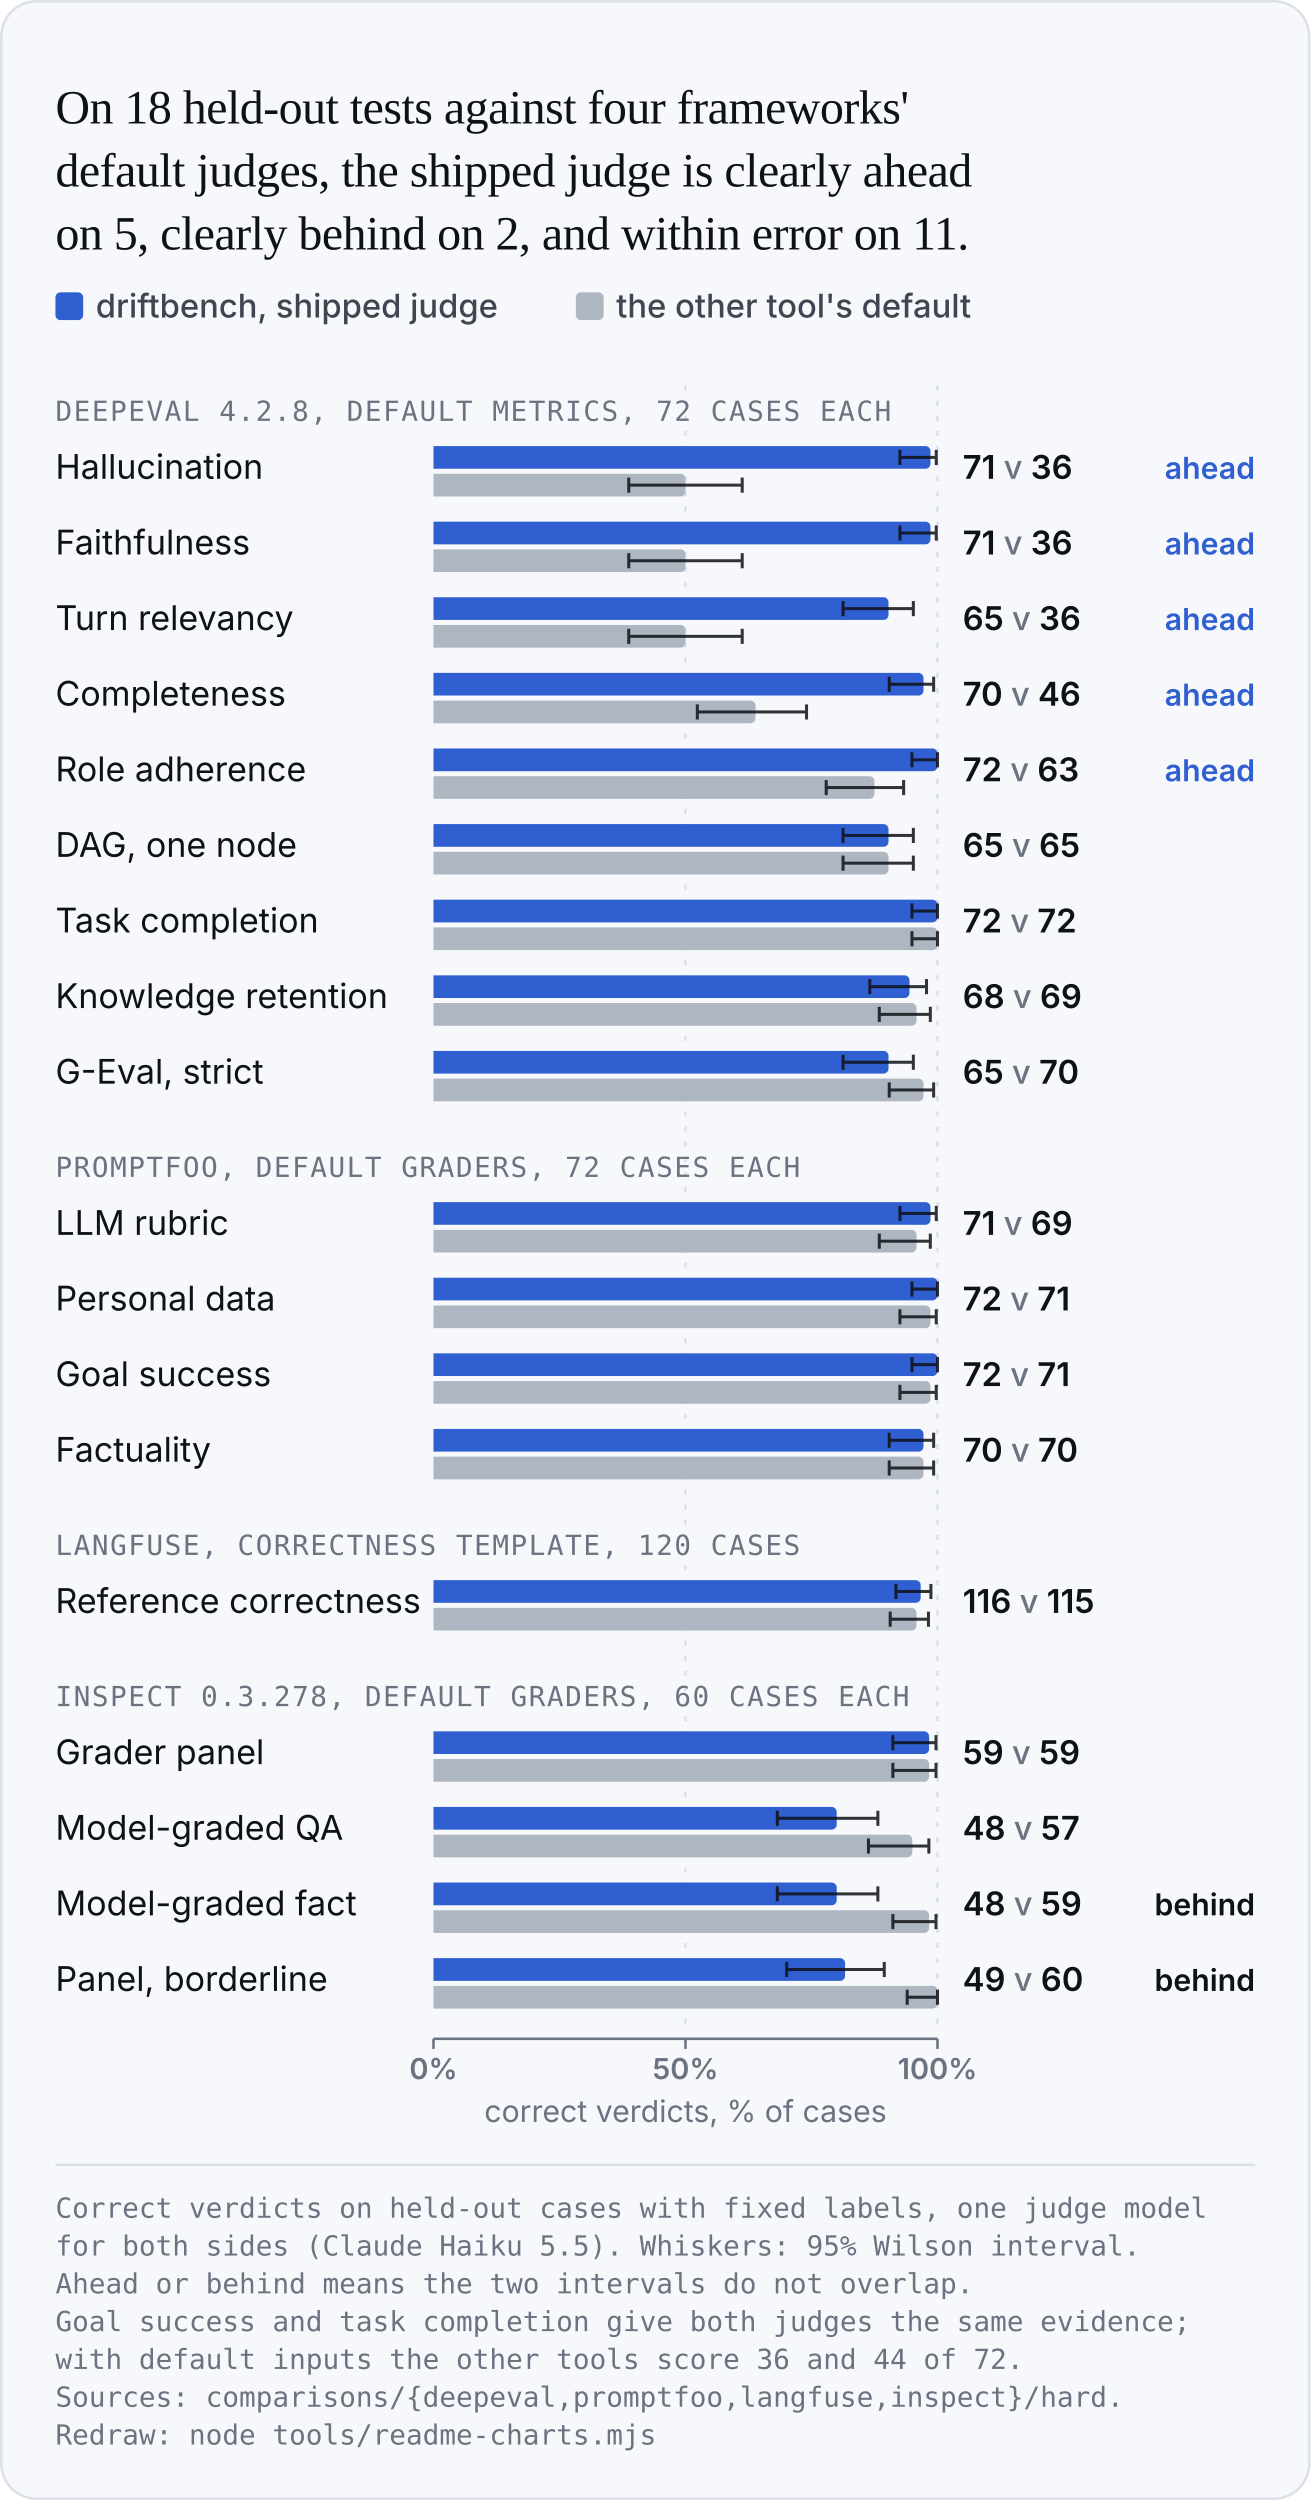
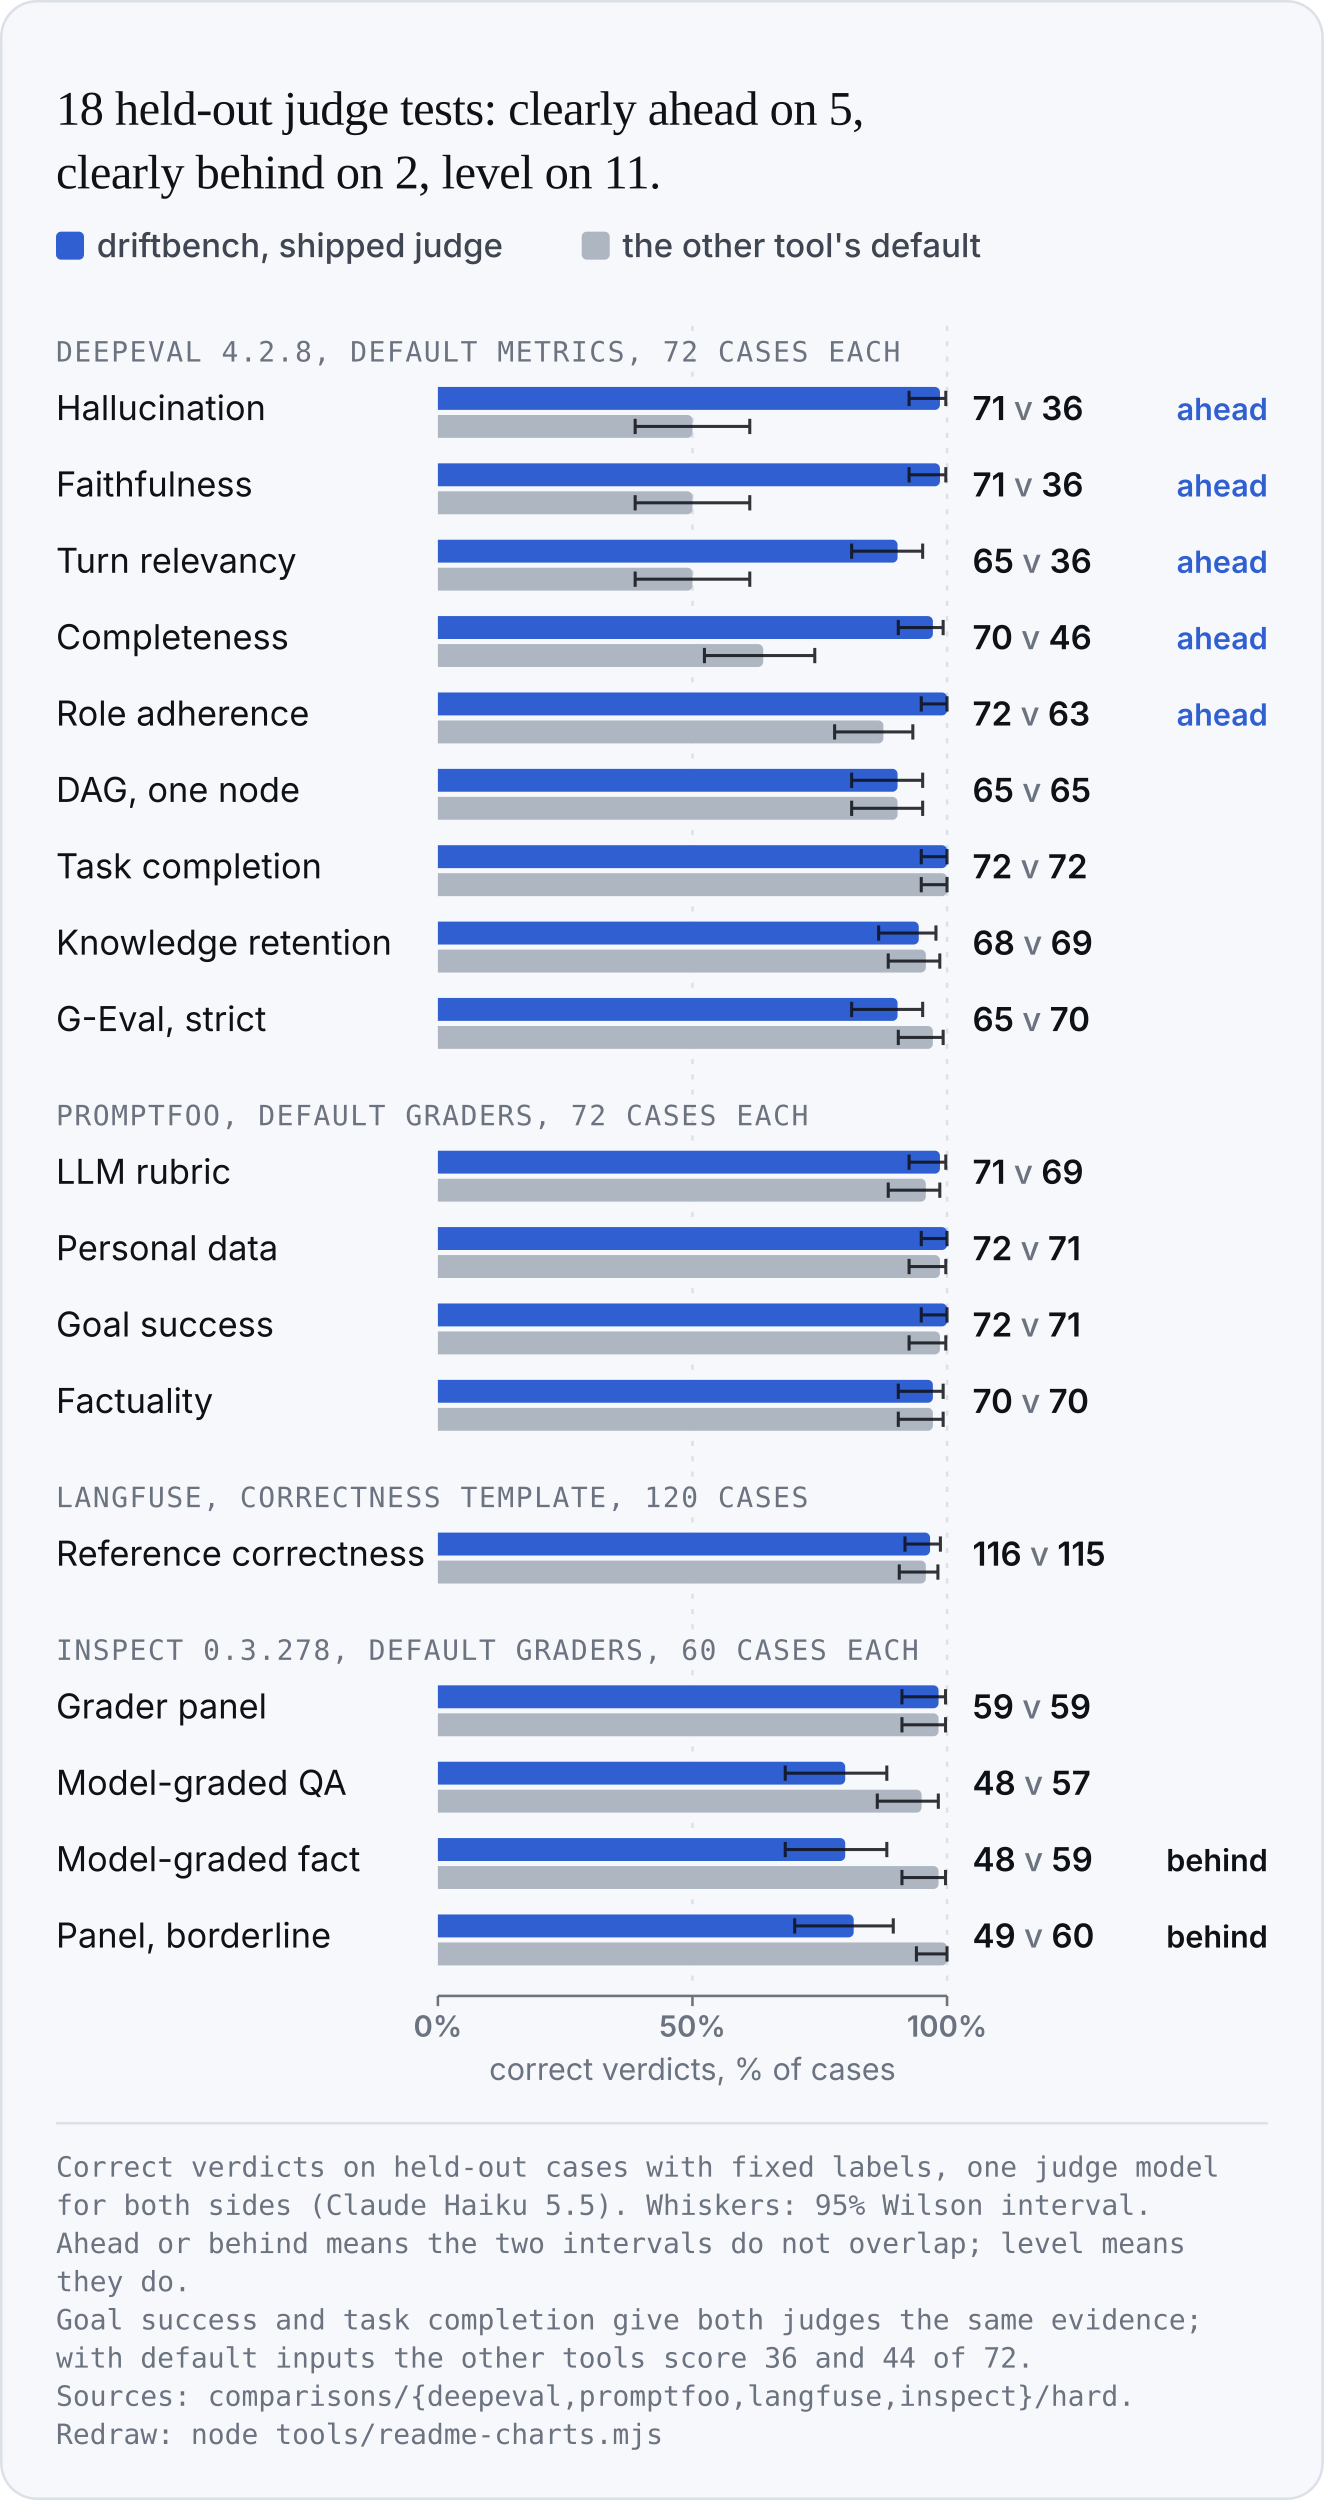
- <svg xmlns="http://www.w3.org/2000/svg" viewBox="0 0 520 992" width="520" height="992" role="img" aria-label="On 18 held-out tests against four frameworks' default judges, the shipped judge is clearly ahead on 5, clearly behind on 2, and within error on 11.">
-   <rect x="0.5" y="0.5" width="519" height="991" rx="14" fill="#F6F8FB" stroke="#DCE1E8" />
-   <text x="22" y="49" font-family="'Libre Caslon Text', 'Libre Caslon Display', Georgia, 'Times New Roman', serif" font-size="19" fill="#0E1116" letter-spacing="-0.2">On 18 held-out tests against four frameworks'</text>
-   <text x="22" y="74" font-family="'Libre Caslon Text', 'Libre Caslon Display', Georgia, 'Times New Roman', serif" font-size="19" fill="#0E1116" letter-spacing="-0.2">default judges, the shipped judge is clearly ahead</text>
-   <text x="22" y="99" font-family="'Libre Caslon Text', 'Libre Caslon Display', Georgia, 'Times New Roman', serif" font-size="19" fill="#0E1116" letter-spacing="-0.2">on 5, clearly behind on 2, and within error on 11.</text>
-   <rect x="22" y="116" width="11" height="11" rx="2" fill="#2F5FD0" />
-   <text x="38" y="126" font-family="Geist, Inter, -apple-system, 'Segoe UI', Helvetica, Arial, sans-serif" font-size="13" font-weight="500" fill="#3F4651">driftbench, shipped judge</text>
-   <rect x="228.5" y="116" width="11" height="11" rx="2" fill="#AEB6C2" />
-   <text x="244.5" y="126" font-family="Geist, Inter, -apple-system, 'Segoe UI', Helvetica, Arial, sans-serif" font-size="13" font-weight="500" fill="#3F4651">the other tool's default</text>
-   <line x1="272" y1="153" x2="272" y2="805" stroke="#DCE1E8" stroke-width="1" stroke-dasharray="2 4" />
-   <line x1="372" y1="153" x2="372" y2="805" stroke="#DCE1E8" stroke-width="1" stroke-dasharray="2 4" />
-   <text x="22" y="167" font-family="'Geist Mono', ui-monospace, SFMono-Regular, Menlo, Consolas, monospace" font-size="11" font-weight="500" letter-spacing="0.6" fill="#6B7280">DEEPEVAL 4.2.8, DEFAULT METRICS, 72 CASES EACH</text>
-   <text x="22" y="190" font-family="Geist, Inter, -apple-system, 'Segoe UI', Helvetica, Arial, sans-serif" font-size="13.5" fill="#0E1116">Hallucination</text>
-   <path d="M172 177h195.22a2 2 0 0 1 2 2v5a2 2 0 0 1 -2 2h-195.22z" fill="#2F5FD0" />
-   <path d="M357.09 178.5v6M357.09 181.5H371.51M371.51 178.5v6" stroke="#0E1116" stroke-width="1.2" fill="none" opacity="0.85" />
-   <path d="M172 188h98a2 2 0 0 1 2 2v5a2 2 0 0 1 -2 2h-98z" fill="#AEB6C2" />
-   <path d="M249.49 189.5v6M249.49 192.5H294.51M294.51 189.5v6" stroke="#0E1116" stroke-width="1.2" fill="none" opacity="0.85" />
-   <text x="382" y="190" font-family="Geist, Inter, -apple-system, 'Segoe UI', Helvetica, Arial, sans-serif" font-size="13" font-weight="600" fill="#0E1116">71 <tspan fill="#6B7280" font-weight="500">v</tspan> 36</text>
-   <text x="498" y="190" text-anchor="end" font-family="Geist, Inter, -apple-system, 'Segoe UI', Helvetica, Arial, sans-serif" font-size="12" font-weight="600" fill="#2F5FD0">ahead</text>
-   <text x="22" y="220" font-family="Geist, Inter, -apple-system, 'Segoe UI', Helvetica, Arial, sans-serif" font-size="13.5" fill="#0E1116">Faithfulness</text>
-   <path d="M172 207h195.22a2 2 0 0 1 2 2v5a2 2 0 0 1 -2 2h-195.22z" fill="#2F5FD0" />
-   <path d="M357.09 208.5v6M357.09 211.5H371.51M371.51 208.5v6" stroke="#0E1116" stroke-width="1.2" fill="none" opacity="0.85" />
-   <path d="M172 218h98a2 2 0 0 1 2 2v5a2 2 0 0 1 -2 2h-98z" fill="#AEB6C2" />
-   <path d="M249.49 219.5v6M249.49 222.5H294.51M294.51 219.5v6" stroke="#0E1116" stroke-width="1.2" fill="none" opacity="0.85" />
-   <text x="382" y="220" font-family="Geist, Inter, -apple-system, 'Segoe UI', Helvetica, Arial, sans-serif" font-size="13" font-weight="600" fill="#0E1116">71 <tspan fill="#6B7280" font-weight="500">v</tspan> 36</text>
-   <text x="498" y="220" text-anchor="end" font-family="Geist, Inter, -apple-system, 'Segoe UI', Helvetica, Arial, sans-serif" font-size="12" font-weight="600" fill="#2F5FD0">ahead</text>
-   <text x="22" y="250" font-family="Geist, Inter, -apple-system, 'Segoe UI', Helvetica, Arial, sans-serif" font-size="13.5" fill="#0E1116">Turn relevancy</text>
-   <path d="M172 237h178.56a2 2 0 0 1 2 2v5a2 2 0 0 1 -2 2h-178.56z" fill="#2F5FD0" />
-   <path d="M334.53 238.5v6M334.53 241.5H362.42M362.42 238.5v6" stroke="#0E1116" stroke-width="1.2" fill="none" opacity="0.85" />
-   <path d="M172 248h98a2 2 0 0 1 2 2v5a2 2 0 0 1 -2 2h-98z" fill="#AEB6C2" />
-   <path d="M249.49 249.5v6M249.49 252.5H294.51M294.51 249.5v6" stroke="#0E1116" stroke-width="1.2" fill="none" opacity="0.85" />
-   <text x="382" y="250" font-family="Geist, Inter, -apple-system, 'Segoe UI', Helvetica, Arial, sans-serif" font-size="13" font-weight="600" fill="#0E1116">65 <tspan fill="#6B7280" font-weight="500">v</tspan> 36</text>
-   <text x="498" y="250" text-anchor="end" font-family="Geist, Inter, -apple-system, 'Segoe UI', Helvetica, Arial, sans-serif" font-size="12" font-weight="600" fill="#2F5FD0">ahead</text>
-   <text x="22" y="280" font-family="Geist, Inter, -apple-system, 'Segoe UI', Helvetica, Arial, sans-serif" font-size="13.5" fill="#0E1116">Completeness</text>
-   <path d="M172 267h192.44a2 2 0 0 1 2 2v5a2 2 0 0 1 -2 2h-192.44z" fill="#2F5FD0" />
-   <path d="M352.85 268.5v6M352.85 271.5H370.47M370.47 268.5v6" stroke="#0E1116" stroke-width="1.2" fill="none" opacity="0.85" />
-   <path d="M172 278h125.78a2 2 0 0 1 2 2v5a2 2 0 0 1 -2 2h-125.78z" fill="#AEB6C2" />
-   <path d="M276.7 279.5v6M276.7 282.5H320.04M320.04 279.5v6" stroke="#0E1116" stroke-width="1.2" fill="none" opacity="0.85" />
-   <text x="382" y="280" font-family="Geist, Inter, -apple-system, 'Segoe UI', Helvetica, Arial, sans-serif" font-size="13" font-weight="600" fill="#0E1116">70 <tspan fill="#6B7280" font-weight="500">v</tspan> 46</text>
-   <text x="498" y="280" text-anchor="end" font-family="Geist, Inter, -apple-system, 'Segoe UI', Helvetica, Arial, sans-serif" font-size="12" font-weight="600" fill="#2F5FD0">ahead</text>
-   <text x="22" y="310" font-family="Geist, Inter, -apple-system, 'Segoe UI', Helvetica, Arial, sans-serif" font-size="13.5" fill="#0E1116">Role adherence</text>
-   <path d="M172 297h198a2 2 0 0 1 2 2v5a2 2 0 0 1 -2 2h-198z" fill="#2F5FD0" />
-   <path d="M361.87 298.5v6M361.87 301.5H372M372 298.5v6" stroke="#0E1116" stroke-width="1.2" fill="none" opacity="0.85" />
-   <path d="M172 308h173a2 2 0 0 1 2 2v5a2 2 0 0 1 -2 2h-173z" fill="#AEB6C2" />
-   <path d="M327.84 309.5v6M327.84 312.5H358.56M358.56 309.5v6" stroke="#0E1116" stroke-width="1.2" fill="none" opacity="0.85" />
-   <text x="382" y="310" font-family="Geist, Inter, -apple-system, 'Segoe UI', Helvetica, Arial, sans-serif" font-size="13" font-weight="600" fill="#0E1116">72 <tspan fill="#6B7280" font-weight="500">v</tspan> 63</text>
-   <text x="498" y="310" text-anchor="end" font-family="Geist, Inter, -apple-system, 'Segoe UI', Helvetica, Arial, sans-serif" font-size="12" font-weight="600" fill="#2F5FD0">ahead</text>
-   <text x="22" y="340" font-family="Geist, Inter, -apple-system, 'Segoe UI', Helvetica, Arial, sans-serif" font-size="13.5" fill="#0E1116">DAG, one node</text>
-   <path d="M172 327h178.56a2 2 0 0 1 2 2v5a2 2 0 0 1 -2 2h-178.56z" fill="#2F5FD0" />
-   <path d="M334.53 328.5v6M334.53 331.5H362.42M362.42 328.5v6" stroke="#0E1116" stroke-width="1.2" fill="none" opacity="0.85" />
-   <path d="M172 338h178.56a2 2 0 0 1 2 2v5a2 2 0 0 1 -2 2h-178.56z" fill="#AEB6C2" />
-   <path d="M334.53 339.5v6M334.53 342.5H362.42M362.42 339.5v6" stroke="#0E1116" stroke-width="1.2" fill="none" opacity="0.85" />
-   <text x="382" y="340" font-family="Geist, Inter, -apple-system, 'Segoe UI', Helvetica, Arial, sans-serif" font-size="13" font-weight="600" fill="#0E1116">65 <tspan fill="#6B7280" font-weight="500">v</tspan> 65</text>
-   <text x="22" y="370" font-family="Geist, Inter, -apple-system, 'Segoe UI', Helvetica, Arial, sans-serif" font-size="13.5" fill="#0E1116">Task completion</text>
-   <path d="M172 357h198a2 2 0 0 1 2 2v5a2 2 0 0 1 -2 2h-198z" fill="#2F5FD0" />
-   <path d="M361.87 358.5v6M361.87 361.5H372M372 358.5v6" stroke="#0E1116" stroke-width="1.2" fill="none" opacity="0.85" />
-   <path d="M172 368h198a2 2 0 0 1 2 2v5a2 2 0 0 1 -2 2h-198z" fill="#AEB6C2" />
-   <path d="M361.87 369.5v6M361.87 372.5H372M372 369.5v6" stroke="#0E1116" stroke-width="1.2" fill="none" opacity="0.85" />
-   <text x="382" y="370" font-family="Geist, Inter, -apple-system, 'Segoe UI', Helvetica, Arial, sans-serif" font-size="13" font-weight="600" fill="#0E1116">72 <tspan fill="#6B7280" font-weight="500">v</tspan> 72</text>
-   <text x="22" y="400" font-family="Geist, Inter, -apple-system, 'Segoe UI', Helvetica, Arial, sans-serif" font-size="13.5" fill="#0E1116">Knowledge retention</text>
-   <path d="M172 387h186.89a2 2 0 0 1 2 2v5a2 2 0 0 1 -2 2h-186.89z" fill="#2F5FD0" />
-   <path d="M345.14 388.5v6M345.14 391.5H367.64M367.64 388.5v6" stroke="#0E1116" stroke-width="1.2" fill="none" opacity="0.85" />
-   <path d="M172 398h189.67a2 2 0 0 1 2 2v5a2 2 0 0 1 -2 2h-189.67z" fill="#AEB6C2" />
-   <path d="M348.9 399.5v6M348.9 402.5H369.15M369.15 399.5v6" stroke="#0E1116" stroke-width="1.2" fill="none" opacity="0.85" />
-   <text x="382" y="400" font-family="Geist, Inter, -apple-system, 'Segoe UI', Helvetica, Arial, sans-serif" font-size="13" font-weight="600" fill="#0E1116">68 <tspan fill="#6B7280" font-weight="500">v</tspan> 69</text>
-   <text x="22" y="430" font-family="Geist, Inter, -apple-system, 'Segoe UI', Helvetica, Arial, sans-serif" font-size="13.5" fill="#0E1116">G-Eval, strict</text>
-   <path d="M172 417h178.56a2 2 0 0 1 2 2v5a2 2 0 0 1 -2 2h-178.56z" fill="#2F5FD0" />
-   <path d="M334.53 418.5v6M334.53 421.5H362.42M362.42 418.5v6" stroke="#0E1116" stroke-width="1.2" fill="none" opacity="0.85" />
-   <path d="M172 428h192.44a2 2 0 0 1 2 2v5a2 2 0 0 1 -2 2h-192.44z" fill="#AEB6C2" />
-   <path d="M352.85 429.5v6M352.85 432.5H370.47M370.47 429.5v6" stroke="#0E1116" stroke-width="1.2" fill="none" opacity="0.85" />
-   <text x="382" y="430" font-family="Geist, Inter, -apple-system, 'Segoe UI', Helvetica, Arial, sans-serif" font-size="13" font-weight="600" fill="#0E1116">65 <tspan fill="#6B7280" font-weight="500">v</tspan> 70</text>
-   <text x="22" y="467" font-family="'Geist Mono', ui-monospace, SFMono-Regular, Menlo, Consolas, monospace" font-size="11" font-weight="500" letter-spacing="0.6" fill="#6B7280">PROMPTFOO, DEFAULT GRADERS, 72 CASES EACH</text>
-   <text x="22" y="490" font-family="Geist, Inter, -apple-system, 'Segoe UI', Helvetica, Arial, sans-serif" font-size="13.5" fill="#0E1116">LLM rubric</text>
-   <path d="M172 477h195.22a2 2 0 0 1 2 2v5a2 2 0 0 1 -2 2h-195.22z" fill="#2F5FD0" />
-   <path d="M357.09 478.5v6M357.09 481.5H371.51M371.51 478.5v6" stroke="#0E1116" stroke-width="1.2" fill="none" opacity="0.85" />
-   <path d="M172 488h189.67a2 2 0 0 1 2 2v5a2 2 0 0 1 -2 2h-189.67z" fill="#AEB6C2" />
-   <path d="M348.9 489.5v6M348.9 492.5H369.15M369.15 489.5v6" stroke="#0E1116" stroke-width="1.2" fill="none" opacity="0.85" />
-   <text x="382" y="490" font-family="Geist, Inter, -apple-system, 'Segoe UI', Helvetica, Arial, sans-serif" font-size="13" font-weight="600" fill="#0E1116">71 <tspan fill="#6B7280" font-weight="500">v</tspan> 69</text>
-   <text x="22" y="520" font-family="Geist, Inter, -apple-system, 'Segoe UI', Helvetica, Arial, sans-serif" font-size="13.5" fill="#0E1116">Personal data</text>
-   <path d="M172 507h198a2 2 0 0 1 2 2v5a2 2 0 0 1 -2 2h-198z" fill="#2F5FD0" />
-   <path d="M361.87 508.5v6M361.87 511.5H372M372 508.5v6" stroke="#0E1116" stroke-width="1.2" fill="none" opacity="0.85" />
-   <path d="M172 518h195.22a2 2 0 0 1 2 2v5a2 2 0 0 1 -2 2h-195.22z" fill="#AEB6C2" />
-   <path d="M357.09 519.5v6M357.09 522.5H371.51M371.51 519.5v6" stroke="#0E1116" stroke-width="1.2" fill="none" opacity="0.85" />
-   <text x="382" y="520" font-family="Geist, Inter, -apple-system, 'Segoe UI', Helvetica, Arial, sans-serif" font-size="13" font-weight="600" fill="#0E1116">72 <tspan fill="#6B7280" font-weight="500">v</tspan> 71</text>
-   <text x="22" y="550" font-family="Geist, Inter, -apple-system, 'Segoe UI', Helvetica, Arial, sans-serif" font-size="13.5" fill="#0E1116">Goal success</text>
-   <path d="M172 537h198a2 2 0 0 1 2 2v5a2 2 0 0 1 -2 2h-198z" fill="#2F5FD0" />
-   <path d="M361.87 538.5v6M361.87 541.5H372M372 538.5v6" stroke="#0E1116" stroke-width="1.2" fill="none" opacity="0.85" />
-   <path d="M172 548h195.22a2 2 0 0 1 2 2v5a2 2 0 0 1 -2 2h-195.22z" fill="#AEB6C2" />
-   <path d="M357.09 549.5v6M357.09 552.5H371.51M371.51 549.5v6" stroke="#0E1116" stroke-width="1.2" fill="none" opacity="0.85" />
-   <text x="382" y="550" font-family="Geist, Inter, -apple-system, 'Segoe UI', Helvetica, Arial, sans-serif" font-size="13" font-weight="600" fill="#0E1116">72 <tspan fill="#6B7280" font-weight="500">v</tspan> 71</text>
-   <text x="22" y="580" font-family="Geist, Inter, -apple-system, 'Segoe UI', Helvetica, Arial, sans-serif" font-size="13.5" fill="#0E1116">Factuality</text>
-   <path d="M172 567h192.44a2 2 0 0 1 2 2v5a2 2 0 0 1 -2 2h-192.44z" fill="#2F5FD0" />
-   <path d="M352.85 568.5v6M352.85 571.5H370.47M370.47 568.5v6" stroke="#0E1116" stroke-width="1.2" fill="none" opacity="0.85" />
-   <path d="M172 578h192.44a2 2 0 0 1 2 2v5a2 2 0 0 1 -2 2h-192.44z" fill="#AEB6C2" />
-   <path d="M352.85 579.5v6M352.85 582.5H370.47M370.47 579.5v6" stroke="#0E1116" stroke-width="1.2" fill="none" opacity="0.85" />
-   <text x="382" y="580" font-family="Geist, Inter, -apple-system, 'Segoe UI', Helvetica, Arial, sans-serif" font-size="13" font-weight="600" fill="#0E1116">70 <tspan fill="#6B7280" font-weight="500">v</tspan> 70</text>
-   <text x="22" y="617" font-family="'Geist Mono', ui-monospace, SFMono-Regular, Menlo, Consolas, monospace" font-size="11" font-weight="500" letter-spacing="0.6" fill="#6B7280">LANGFUSE, CORRECTNESS TEMPLATE, 120 CASES</text>
-   <text x="22" y="640" font-family="Geist, Inter, -apple-system, 'Segoe UI', Helvetica, Arial, sans-serif" font-size="13.5" fill="#0E1116">Reference correctness</text>
-   <path d="M172 627h191.33a2 2 0 0 1 2 2v5a2 2 0 0 1 -2 2h-191.33z" fill="#2F5FD0" />
-   <path d="M355.48 628.5v6M355.48 631.5H369.39M369.39 628.5v6" stroke="#0E1116" stroke-width="1.2" fill="none" opacity="0.85" />
-   <path d="M172 638h189.67a2 2 0 0 1 2 2v5a2 2 0 0 1 -2 2h-189.67z" fill="#AEB6C2" />
-   <path d="M353.23 639.5v6M353.23 642.5H368.41M368.41 639.5v6" stroke="#0E1116" stroke-width="1.2" fill="none" opacity="0.85" />
-   <text x="382" y="640" font-family="Geist, Inter, -apple-system, 'Segoe UI', Helvetica, Arial, sans-serif" font-size="13" font-weight="600" fill="#0E1116">116 <tspan fill="#6B7280" font-weight="500">v</tspan> 115</text>
-   <text x="22" y="677" font-family="'Geist Mono', ui-monospace, SFMono-Regular, Menlo, Consolas, monospace" font-size="11" font-weight="500" letter-spacing="0.6" fill="#6B7280">INSPECT 0.3.278, DEFAULT GRADERS, 60 CASES EACH</text>
-   <text x="22" y="700" font-family="Geist, Inter, -apple-system, 'Segoe UI', Helvetica, Arial, sans-serif" font-size="13.5" fill="#0E1116">Grader panel</text>
-   <path d="M172 687h194.67a2 2 0 0 1 2 2v5a2 2 0 0 1 -2 2h-194.67z" fill="#2F5FD0" />
-   <path d="M354.29 688.5v6M354.29 691.5H371.41M371.41 688.5v6" stroke="#0E1116" stroke-width="1.2" fill="none" opacity="0.85" />
-   <path d="M172 698h194.67a2 2 0 0 1 2 2v5a2 2 0 0 1 -2 2h-194.67z" fill="#AEB6C2" />
-   <path d="M354.29 699.5v6M354.29 702.5H371.41M371.41 699.5v6" stroke="#0E1116" stroke-width="1.2" fill="none" opacity="0.85" />
-   <text x="382" y="700" font-family="Geist, Inter, -apple-system, 'Segoe UI', Helvetica, Arial, sans-serif" font-size="13" font-weight="600" fill="#0E1116">59 <tspan fill="#6B7280" font-weight="500">v</tspan> 59</text>
-   <text x="22" y="730" font-family="Geist, Inter, -apple-system, 'Segoe UI', Helvetica, Arial, sans-serif" font-size="13.5" fill="#0E1116">Model-graded QA</text>
-   <path d="M172 717h158a2 2 0 0 1 2 2v5a2 2 0 0 1 -2 2h-158z" fill="#2F5FD0" />
-   <path d="M308.44 718.5v6M308.44 721.5H348.34M348.34 718.5v6" stroke="#0E1116" stroke-width="1.2" fill="none" opacity="0.85" />
-   <path d="M172 728h188a2 2 0 0 1 2 2v5a2 2 0 0 1 -2 2h-188z" fill="#AEB6C2" />
-   <path d="M344.6 729.5v6M344.6 732.5H368.57M368.57 729.5v6" stroke="#0E1116" stroke-width="1.2" fill="none" opacity="0.85" />
-   <text x="382" y="730" font-family="Geist, Inter, -apple-system, 'Segoe UI', Helvetica, Arial, sans-serif" font-size="13" font-weight="600" fill="#0E1116">48 <tspan fill="#6B7280" font-weight="500">v</tspan> 57</text>
-   <text x="22" y="760" font-family="Geist, Inter, -apple-system, 'Segoe UI', Helvetica, Arial, sans-serif" font-size="13.5" fill="#0E1116">Model-graded fact</text>
-   <path d="M172 747h158a2 2 0 0 1 2 2v5a2 2 0 0 1 -2 2h-158z" fill="#2F5FD0" />
-   <path d="M308.44 748.5v6M308.44 751.5H348.34M348.34 748.5v6" stroke="#0E1116" stroke-width="1.2" fill="none" opacity="0.85" />
-   <path d="M172 758h194.67a2 2 0 0 1 2 2v5a2 2 0 0 1 -2 2h-194.67z" fill="#AEB6C2" />
-   <path d="M354.29 759.5v6M354.29 762.5H371.41M371.41 759.5v6" stroke="#0E1116" stroke-width="1.2" fill="none" opacity="0.85" />
-   <text x="382" y="760" font-family="Geist, Inter, -apple-system, 'Segoe UI', Helvetica, Arial, sans-serif" font-size="13" font-weight="600" fill="#0E1116">48 <tspan fill="#6B7280" font-weight="500">v</tspan> 59</text>
-   <text x="498" y="760" text-anchor="end" font-family="Geist, Inter, -apple-system, 'Segoe UI', Helvetica, Arial, sans-serif" font-size="12" font-weight="600" fill="#0E1116">behind</text>
-   <text x="22" y="790" font-family="Geist, Inter, -apple-system, 'Segoe UI', Helvetica, Arial, sans-serif" font-size="13.5" fill="#0E1116">Panel, borderline</text>
-   <path d="M172 777h161.33a2 2 0 0 1 2 2v5a2 2 0 0 1 -2 2h-161.33z" fill="#2F5FD0" />
-   <path d="M312.16 778.5v6M312.16 781.5H350.88M350.88 778.5v6" stroke="#0E1116" stroke-width="1.2" fill="none" opacity="0.85" />
-   <path d="M172 788h198a2 2 0 0 1 2 2v5a2 2 0 0 1 -2 2h-198z" fill="#AEB6C2" />
-   <path d="M359.97 789.5v6M359.97 792.5H372M372 789.5v6" stroke="#0E1116" stroke-width="1.2" fill="none" opacity="0.85" />
-   <text x="382" y="790" font-family="Geist, Inter, -apple-system, 'Segoe UI', Helvetica, Arial, sans-serif" font-size="13" font-weight="600" fill="#0E1116">49 <tspan fill="#6B7280" font-weight="500">v</tspan> 60</text>
-   <text x="498" y="790" text-anchor="end" font-family="Geist, Inter, -apple-system, 'Segoe UI', Helvetica, Arial, sans-serif" font-size="12" font-weight="600" fill="#0E1116">behind</text>
-   <line x1="172" y1="809" x2="372" y2="809" stroke="#6B7280" stroke-width="1" />
-   <line x1="172" y1="809" x2="172" y2="813" stroke="#6B7280" stroke-width="1" />
-   <text x="172" y="825" text-anchor="middle" font-family="Geist, Inter, -apple-system, 'Segoe UI', Helvetica, Arial, sans-serif" font-size="11.5" font-weight="600" fill="#6B7280">0%</text>
-   <line x1="272" y1="809" x2="272" y2="813" stroke="#6B7280" stroke-width="1" />
-   <text x="272" y="825" text-anchor="middle" font-family="Geist, Inter, -apple-system, 'Segoe UI', Helvetica, Arial, sans-serif" font-size="11.5" font-weight="600" fill="#6B7280">50%</text>
-   <line x1="372" y1="809" x2="372" y2="813" stroke="#6B7280" stroke-width="1" />
-   <text x="372" y="825" text-anchor="middle" font-family="Geist, Inter, -apple-system, 'Segoe UI', Helvetica, Arial, sans-serif" font-size="11.5" font-weight="600" fill="#6B7280">100%</text>
-   <text x="272" y="842" text-anchor="middle" font-family="Geist, Inter, -apple-system, 'Segoe UI', Helvetica, Arial, sans-serif" font-size="12" fill="#6B7280">correct verdicts, % of cases</text>
-   <line x1="22" y1="859" x2="498" y2="859" stroke="#DCE1E8" stroke-width="1" />
-   <text x="22" y="880" font-family="'Geist Mono', ui-monospace, SFMono-Regular, Menlo, Consolas, monospace" font-size="11" fill="#6B7280">Correct verdicts on held-out cases with fixed labels, one judge model</text>
-   <text x="22" y="895" font-family="'Geist Mono', ui-monospace, SFMono-Regular, Menlo, Consolas, monospace" font-size="11" fill="#6B7280">for both sides (Claude Haiku 5.5). Whiskers: 95% Wilson interval.</text>
-   <text x="22" y="910" font-family="'Geist Mono', ui-monospace, SFMono-Regular, Menlo, Consolas, monospace" font-size="11" fill="#6B7280">Ahead or behind means the two intervals do not overlap.</text>
-   <text x="22" y="925" font-family="'Geist Mono', ui-monospace, SFMono-Regular, Menlo, Consolas, monospace" font-size="11" fill="#6B7280">Goal success and task completion give both judges the same evidence;</text>
-   <text x="22" y="940" font-family="'Geist Mono', ui-monospace, SFMono-Regular, Menlo, Consolas, monospace" font-size="11" fill="#6B7280">with default inputs the other tools score 36 and 44 of 72.</text>
-   <text x="22" y="955" font-family="'Geist Mono', ui-monospace, SFMono-Regular, Menlo, Consolas, monospace" font-size="11" fill="#6B7280">Sources: comparisons/{deepeval,promptfoo,langfuse,inspect}/hard.</text>
-   <text x="22" y="970" font-family="'Geist Mono', ui-monospace, SFMono-Regular, Menlo, Consolas, monospace" font-size="11" fill="#6B7280">Redraw: node tools/readme-charts.mjs</text>
+ <svg xmlns="http://www.w3.org/2000/svg" viewBox="0 0 520 982" width="520" height="982" role="img" aria-label="18 held-out judge tests: clearly ahead on 5, clearly behind on 2, level on 11.">
+   <rect x="0.5" y="0.5" width="519" height="981" rx="14" fill="#F6F8FB" stroke="#DCE1E8" />
+   <text x="22" y="49" font-family="'Libre Caslon Text', 'Libre Caslon Display', Georgia, 'Times New Roman', serif" font-size="19" fill="#0E1116" letter-spacing="-0.2">18 held-out judge tests: clearly ahead on 5,</text>
+   <text x="22" y="74" font-family="'Libre Caslon Text', 'Libre Caslon Display', Georgia, 'Times New Roman', serif" font-size="19" fill="#0E1116" letter-spacing="-0.2">clearly behind on 2, level on 11.</text>
+   <rect x="22" y="91" width="11" height="11" rx="2" fill="#2F5FD0" />
+   <text x="38" y="101" font-family="Geist, Inter, -apple-system, 'Segoe UI', Helvetica, Arial, sans-serif" font-size="13" font-weight="500" fill="#3F4651">driftbench, shipped judge</text>
+   <rect x="228.5" y="91" width="11" height="11" rx="2" fill="#AEB6C2" />
+   <text x="244.5" y="101" font-family="Geist, Inter, -apple-system, 'Segoe UI', Helvetica, Arial, sans-serif" font-size="13" font-weight="500" fill="#3F4651">the other tool's default</text>
+   <line x1="272" y1="128" x2="272" y2="780" stroke="#DCE1E8" stroke-width="1" stroke-dasharray="2 4" />
+   <line x1="372" y1="128" x2="372" y2="780" stroke="#DCE1E8" stroke-width="1" stroke-dasharray="2 4" />
+   <text x="22" y="142" font-family="'Geist Mono', ui-monospace, SFMono-Regular, Menlo, Consolas, monospace" font-size="11" font-weight="500" letter-spacing="0.6" fill="#6B7280">DEEPEVAL 4.2.8, DEFAULT METRICS, 72 CASES EACH</text>
+   <text x="22" y="165" font-family="Geist, Inter, -apple-system, 'Segoe UI', Helvetica, Arial, sans-serif" font-size="13.5" fill="#0E1116">Hallucination</text>
+   <path d="M172 152h195.22a2 2 0 0 1 2 2v5a2 2 0 0 1 -2 2h-195.22z" fill="#2F5FD0" />
+   <path d="M357.09 153.5v6M357.09 156.5H371.51M371.51 153.5v6" stroke="#0E1116" stroke-width="1.2" fill="none" opacity="0.85" />
+   <path d="M172 163h98a2 2 0 0 1 2 2v5a2 2 0 0 1 -2 2h-98z" fill="#AEB6C2" />
+   <path d="M249.49 164.5v6M249.49 167.5H294.51M294.51 164.5v6" stroke="#0E1116" stroke-width="1.2" fill="none" opacity="0.85" />
+   <text x="382" y="165" font-family="Geist, Inter, -apple-system, 'Segoe UI', Helvetica, Arial, sans-serif" font-size="13" font-weight="600" fill="#0E1116">71 <tspan fill="#6B7280" font-weight="500">v</tspan> 36</text>
+   <text x="498" y="165" text-anchor="end" font-family="Geist, Inter, -apple-system, 'Segoe UI', Helvetica, Arial, sans-serif" font-size="12" font-weight="600" fill="#2F5FD0">ahead</text>
+   <text x="22" y="195" font-family="Geist, Inter, -apple-system, 'Segoe UI', Helvetica, Arial, sans-serif" font-size="13.5" fill="#0E1116">Faithfulness</text>
+   <path d="M172 182h195.22a2 2 0 0 1 2 2v5a2 2 0 0 1 -2 2h-195.22z" fill="#2F5FD0" />
+   <path d="M357.09 183.5v6M357.09 186.5H371.51M371.51 183.5v6" stroke="#0E1116" stroke-width="1.2" fill="none" opacity="0.85" />
+   <path d="M172 193h98a2 2 0 0 1 2 2v5a2 2 0 0 1 -2 2h-98z" fill="#AEB6C2" />
+   <path d="M249.49 194.5v6M249.49 197.5H294.51M294.51 194.5v6" stroke="#0E1116" stroke-width="1.2" fill="none" opacity="0.85" />
+   <text x="382" y="195" font-family="Geist, Inter, -apple-system, 'Segoe UI', Helvetica, Arial, sans-serif" font-size="13" font-weight="600" fill="#0E1116">71 <tspan fill="#6B7280" font-weight="500">v</tspan> 36</text>
+   <text x="498" y="195" text-anchor="end" font-family="Geist, Inter, -apple-system, 'Segoe UI', Helvetica, Arial, sans-serif" font-size="12" font-weight="600" fill="#2F5FD0">ahead</text>
+   <text x="22" y="225" font-family="Geist, Inter, -apple-system, 'Segoe UI', Helvetica, Arial, sans-serif" font-size="13.5" fill="#0E1116">Turn relevancy</text>
+   <path d="M172 212h178.56a2 2 0 0 1 2 2v5a2 2 0 0 1 -2 2h-178.56z" fill="#2F5FD0" />
+   <path d="M334.53 213.5v6M334.53 216.5H362.42M362.42 213.5v6" stroke="#0E1116" stroke-width="1.2" fill="none" opacity="0.85" />
+   <path d="M172 223h98a2 2 0 0 1 2 2v5a2 2 0 0 1 -2 2h-98z" fill="#AEB6C2" />
+   <path d="M249.49 224.5v6M249.49 227.5H294.51M294.51 224.5v6" stroke="#0E1116" stroke-width="1.2" fill="none" opacity="0.85" />
+   <text x="382" y="225" font-family="Geist, Inter, -apple-system, 'Segoe UI', Helvetica, Arial, sans-serif" font-size="13" font-weight="600" fill="#0E1116">65 <tspan fill="#6B7280" font-weight="500">v</tspan> 36</text>
+   <text x="498" y="225" text-anchor="end" font-family="Geist, Inter, -apple-system, 'Segoe UI', Helvetica, Arial, sans-serif" font-size="12" font-weight="600" fill="#2F5FD0">ahead</text>
+   <text x="22" y="255" font-family="Geist, Inter, -apple-system, 'Segoe UI', Helvetica, Arial, sans-serif" font-size="13.5" fill="#0E1116">Completeness</text>
+   <path d="M172 242h192.44a2 2 0 0 1 2 2v5a2 2 0 0 1 -2 2h-192.44z" fill="#2F5FD0" />
+   <path d="M352.85 243.5v6M352.85 246.5H370.47M370.47 243.5v6" stroke="#0E1116" stroke-width="1.2" fill="none" opacity="0.85" />
+   <path d="M172 253h125.78a2 2 0 0 1 2 2v5a2 2 0 0 1 -2 2h-125.78z" fill="#AEB6C2" />
+   <path d="M276.7 254.5v6M276.7 257.5H320.04M320.04 254.5v6" stroke="#0E1116" stroke-width="1.2" fill="none" opacity="0.85" />
+   <text x="382" y="255" font-family="Geist, Inter, -apple-system, 'Segoe UI', Helvetica, Arial, sans-serif" font-size="13" font-weight="600" fill="#0E1116">70 <tspan fill="#6B7280" font-weight="500">v</tspan> 46</text>
+   <text x="498" y="255" text-anchor="end" font-family="Geist, Inter, -apple-system, 'Segoe UI', Helvetica, Arial, sans-serif" font-size="12" font-weight="600" fill="#2F5FD0">ahead</text>
+   <text x="22" y="285" font-family="Geist, Inter, -apple-system, 'Segoe UI', Helvetica, Arial, sans-serif" font-size="13.5" fill="#0E1116">Role adherence</text>
+   <path d="M172 272h198a2 2 0 0 1 2 2v5a2 2 0 0 1 -2 2h-198z" fill="#2F5FD0" />
+   <path d="M361.87 273.5v6M361.87 276.5H372M372 273.5v6" stroke="#0E1116" stroke-width="1.2" fill="none" opacity="0.85" />
+   <path d="M172 283h173a2 2 0 0 1 2 2v5a2 2 0 0 1 -2 2h-173z" fill="#AEB6C2" />
+   <path d="M327.84 284.5v6M327.84 287.5H358.56M358.56 284.5v6" stroke="#0E1116" stroke-width="1.2" fill="none" opacity="0.85" />
+   <text x="382" y="285" font-family="Geist, Inter, -apple-system, 'Segoe UI', Helvetica, Arial, sans-serif" font-size="13" font-weight="600" fill="#0E1116">72 <tspan fill="#6B7280" font-weight="500">v</tspan> 63</text>
+   <text x="498" y="285" text-anchor="end" font-family="Geist, Inter, -apple-system, 'Segoe UI', Helvetica, Arial, sans-serif" font-size="12" font-weight="600" fill="#2F5FD0">ahead</text>
+   <text x="22" y="315" font-family="Geist, Inter, -apple-system, 'Segoe UI', Helvetica, Arial, sans-serif" font-size="13.5" fill="#0E1116">DAG, one node</text>
+   <path d="M172 302h178.56a2 2 0 0 1 2 2v5a2 2 0 0 1 -2 2h-178.56z" fill="#2F5FD0" />
+   <path d="M334.53 303.5v6M334.53 306.5H362.42M362.42 303.5v6" stroke="#0E1116" stroke-width="1.2" fill="none" opacity="0.85" />
+   <path d="M172 313h178.56a2 2 0 0 1 2 2v5a2 2 0 0 1 -2 2h-178.56z" fill="#AEB6C2" />
+   <path d="M334.53 314.5v6M334.53 317.5H362.42M362.42 314.5v6" stroke="#0E1116" stroke-width="1.2" fill="none" opacity="0.85" />
+   <text x="382" y="315" font-family="Geist, Inter, -apple-system, 'Segoe UI', Helvetica, Arial, sans-serif" font-size="13" font-weight="600" fill="#0E1116">65 <tspan fill="#6B7280" font-weight="500">v</tspan> 65</text>
+   <text x="22" y="345" font-family="Geist, Inter, -apple-system, 'Segoe UI', Helvetica, Arial, sans-serif" font-size="13.5" fill="#0E1116">Task completion</text>
+   <path d="M172 332h198a2 2 0 0 1 2 2v5a2 2 0 0 1 -2 2h-198z" fill="#2F5FD0" />
+   <path d="M361.87 333.5v6M361.87 336.5H372M372 333.5v6" stroke="#0E1116" stroke-width="1.2" fill="none" opacity="0.85" />
+   <path d="M172 343h198a2 2 0 0 1 2 2v5a2 2 0 0 1 -2 2h-198z" fill="#AEB6C2" />
+   <path d="M361.87 344.5v6M361.87 347.5H372M372 344.5v6" stroke="#0E1116" stroke-width="1.2" fill="none" opacity="0.85" />
+   <text x="382" y="345" font-family="Geist, Inter, -apple-system, 'Segoe UI', Helvetica, Arial, sans-serif" font-size="13" font-weight="600" fill="#0E1116">72 <tspan fill="#6B7280" font-weight="500">v</tspan> 72</text>
+   <text x="22" y="375" font-family="Geist, Inter, -apple-system, 'Segoe UI', Helvetica, Arial, sans-serif" font-size="13.5" fill="#0E1116">Knowledge retention</text>
+   <path d="M172 362h186.89a2 2 0 0 1 2 2v5a2 2 0 0 1 -2 2h-186.89z" fill="#2F5FD0" />
+   <path d="M345.14 363.5v6M345.14 366.5H367.64M367.64 363.5v6" stroke="#0E1116" stroke-width="1.2" fill="none" opacity="0.85" />
+   <path d="M172 373h189.67a2 2 0 0 1 2 2v5a2 2 0 0 1 -2 2h-189.67z" fill="#AEB6C2" />
+   <path d="M348.9 374.5v6M348.9 377.5H369.15M369.15 374.5v6" stroke="#0E1116" stroke-width="1.2" fill="none" opacity="0.85" />
+   <text x="382" y="375" font-family="Geist, Inter, -apple-system, 'Segoe UI', Helvetica, Arial, sans-serif" font-size="13" font-weight="600" fill="#0E1116">68 <tspan fill="#6B7280" font-weight="500">v</tspan> 69</text>
+   <text x="22" y="405" font-family="Geist, Inter, -apple-system, 'Segoe UI', Helvetica, Arial, sans-serif" font-size="13.5" fill="#0E1116">G-Eval, strict</text>
+   <path d="M172 392h178.56a2 2 0 0 1 2 2v5a2 2 0 0 1 -2 2h-178.56z" fill="#2F5FD0" />
+   <path d="M334.53 393.5v6M334.53 396.5H362.42M362.42 393.5v6" stroke="#0E1116" stroke-width="1.2" fill="none" opacity="0.85" />
+   <path d="M172 403h192.44a2 2 0 0 1 2 2v5a2 2 0 0 1 -2 2h-192.44z" fill="#AEB6C2" />
+   <path d="M352.85 404.5v6M352.85 407.5H370.47M370.47 404.5v6" stroke="#0E1116" stroke-width="1.2" fill="none" opacity="0.85" />
+   <text x="382" y="405" font-family="Geist, Inter, -apple-system, 'Segoe UI', Helvetica, Arial, sans-serif" font-size="13" font-weight="600" fill="#0E1116">65 <tspan fill="#6B7280" font-weight="500">v</tspan> 70</text>
+   <text x="22" y="442" font-family="'Geist Mono', ui-monospace, SFMono-Regular, Menlo, Consolas, monospace" font-size="11" font-weight="500" letter-spacing="0.6" fill="#6B7280">PROMPTFOO, DEFAULT GRADERS, 72 CASES EACH</text>
+   <text x="22" y="465" font-family="Geist, Inter, -apple-system, 'Segoe UI', Helvetica, Arial, sans-serif" font-size="13.5" fill="#0E1116">LLM rubric</text>
+   <path d="M172 452h195.22a2 2 0 0 1 2 2v5a2 2 0 0 1 -2 2h-195.22z" fill="#2F5FD0" />
+   <path d="M357.09 453.5v6M357.09 456.5H371.51M371.51 453.5v6" stroke="#0E1116" stroke-width="1.2" fill="none" opacity="0.85" />
+   <path d="M172 463h189.67a2 2 0 0 1 2 2v5a2 2 0 0 1 -2 2h-189.67z" fill="#AEB6C2" />
+   <path d="M348.9 464.5v6M348.9 467.5H369.15M369.15 464.5v6" stroke="#0E1116" stroke-width="1.2" fill="none" opacity="0.85" />
+   <text x="382" y="465" font-family="Geist, Inter, -apple-system, 'Segoe UI', Helvetica, Arial, sans-serif" font-size="13" font-weight="600" fill="#0E1116">71 <tspan fill="#6B7280" font-weight="500">v</tspan> 69</text>
+   <text x="22" y="495" font-family="Geist, Inter, -apple-system, 'Segoe UI', Helvetica, Arial, sans-serif" font-size="13.5" fill="#0E1116">Personal data</text>
+   <path d="M172 482h198a2 2 0 0 1 2 2v5a2 2 0 0 1 -2 2h-198z" fill="#2F5FD0" />
+   <path d="M361.87 483.5v6M361.87 486.5H372M372 483.5v6" stroke="#0E1116" stroke-width="1.2" fill="none" opacity="0.85" />
+   <path d="M172 493h195.22a2 2 0 0 1 2 2v5a2 2 0 0 1 -2 2h-195.22z" fill="#AEB6C2" />
+   <path d="M357.09 494.5v6M357.09 497.5H371.51M371.51 494.5v6" stroke="#0E1116" stroke-width="1.2" fill="none" opacity="0.85" />
+   <text x="382" y="495" font-family="Geist, Inter, -apple-system, 'Segoe UI', Helvetica, Arial, sans-serif" font-size="13" font-weight="600" fill="#0E1116">72 <tspan fill="#6B7280" font-weight="500">v</tspan> 71</text>
+   <text x="22" y="525" font-family="Geist, Inter, -apple-system, 'Segoe UI', Helvetica, Arial, sans-serif" font-size="13.5" fill="#0E1116">Goal success</text>
+   <path d="M172 512h198a2 2 0 0 1 2 2v5a2 2 0 0 1 -2 2h-198z" fill="#2F5FD0" />
+   <path d="M361.87 513.5v6M361.87 516.5H372M372 513.5v6" stroke="#0E1116" stroke-width="1.2" fill="none" opacity="0.85" />
+   <path d="M172 523h195.22a2 2 0 0 1 2 2v5a2 2 0 0 1 -2 2h-195.22z" fill="#AEB6C2" />
+   <path d="M357.09 524.5v6M357.09 527.5H371.51M371.51 524.5v6" stroke="#0E1116" stroke-width="1.2" fill="none" opacity="0.85" />
+   <text x="382" y="525" font-family="Geist, Inter, -apple-system, 'Segoe UI', Helvetica, Arial, sans-serif" font-size="13" font-weight="600" fill="#0E1116">72 <tspan fill="#6B7280" font-weight="500">v</tspan> 71</text>
+   <text x="22" y="555" font-family="Geist, Inter, -apple-system, 'Segoe UI', Helvetica, Arial, sans-serif" font-size="13.5" fill="#0E1116">Factuality</text>
+   <path d="M172 542h192.44a2 2 0 0 1 2 2v5a2 2 0 0 1 -2 2h-192.44z" fill="#2F5FD0" />
+   <path d="M352.85 543.5v6M352.85 546.5H370.47M370.47 543.5v6" stroke="#0E1116" stroke-width="1.2" fill="none" opacity="0.85" />
+   <path d="M172 553h192.44a2 2 0 0 1 2 2v5a2 2 0 0 1 -2 2h-192.44z" fill="#AEB6C2" />
+   <path d="M352.85 554.5v6M352.85 557.5H370.47M370.47 554.5v6" stroke="#0E1116" stroke-width="1.2" fill="none" opacity="0.85" />
+   <text x="382" y="555" font-family="Geist, Inter, -apple-system, 'Segoe UI', Helvetica, Arial, sans-serif" font-size="13" font-weight="600" fill="#0E1116">70 <tspan fill="#6B7280" font-weight="500">v</tspan> 70</text>
+   <text x="22" y="592" font-family="'Geist Mono', ui-monospace, SFMono-Regular, Menlo, Consolas, monospace" font-size="11" font-weight="500" letter-spacing="0.6" fill="#6B7280">LANGFUSE, CORRECTNESS TEMPLATE, 120 CASES</text>
+   <text x="22" y="615" font-family="Geist, Inter, -apple-system, 'Segoe UI', Helvetica, Arial, sans-serif" font-size="13.5" fill="#0E1116">Reference correctness</text>
+   <path d="M172 602h191.33a2 2 0 0 1 2 2v5a2 2 0 0 1 -2 2h-191.33z" fill="#2F5FD0" />
+   <path d="M355.48 603.5v6M355.48 606.5H369.39M369.39 603.5v6" stroke="#0E1116" stroke-width="1.2" fill="none" opacity="0.85" />
+   <path d="M172 613h189.67a2 2 0 0 1 2 2v5a2 2 0 0 1 -2 2h-189.67z" fill="#AEB6C2" />
+   <path d="M353.23 614.5v6M353.23 617.5H368.41M368.41 614.5v6" stroke="#0E1116" stroke-width="1.2" fill="none" opacity="0.85" />
+   <text x="382" y="615" font-family="Geist, Inter, -apple-system, 'Segoe UI', Helvetica, Arial, sans-serif" font-size="13" font-weight="600" fill="#0E1116">116 <tspan fill="#6B7280" font-weight="500">v</tspan> 115</text>
+   <text x="22" y="652" font-family="'Geist Mono', ui-monospace, SFMono-Regular, Menlo, Consolas, monospace" font-size="11" font-weight="500" letter-spacing="0.6" fill="#6B7280">INSPECT 0.3.278, DEFAULT GRADERS, 60 CASES EACH</text>
+   <text x="22" y="675" font-family="Geist, Inter, -apple-system, 'Segoe UI', Helvetica, Arial, sans-serif" font-size="13.5" fill="#0E1116">Grader panel</text>
+   <path d="M172 662h194.67a2 2 0 0 1 2 2v5a2 2 0 0 1 -2 2h-194.67z" fill="#2F5FD0" />
+   <path d="M354.29 663.5v6M354.29 666.5H371.41M371.41 663.5v6" stroke="#0E1116" stroke-width="1.2" fill="none" opacity="0.85" />
+   <path d="M172 673h194.67a2 2 0 0 1 2 2v5a2 2 0 0 1 -2 2h-194.67z" fill="#AEB6C2" />
+   <path d="M354.29 674.5v6M354.29 677.5H371.41M371.41 674.5v6" stroke="#0E1116" stroke-width="1.2" fill="none" opacity="0.85" />
+   <text x="382" y="675" font-family="Geist, Inter, -apple-system, 'Segoe UI', Helvetica, Arial, sans-serif" font-size="13" font-weight="600" fill="#0E1116">59 <tspan fill="#6B7280" font-weight="500">v</tspan> 59</text>
+   <text x="22" y="705" font-family="Geist, Inter, -apple-system, 'Segoe UI', Helvetica, Arial, sans-serif" font-size="13.5" fill="#0E1116">Model-graded QA</text>
+   <path d="M172 692h158a2 2 0 0 1 2 2v5a2 2 0 0 1 -2 2h-158z" fill="#2F5FD0" />
+   <path d="M308.44 693.5v6M308.44 696.5H348.34M348.34 693.5v6" stroke="#0E1116" stroke-width="1.2" fill="none" opacity="0.85" />
+   <path d="M172 703h188a2 2 0 0 1 2 2v5a2 2 0 0 1 -2 2h-188z" fill="#AEB6C2" />
+   <path d="M344.6 704.5v6M344.6 707.5H368.57M368.57 704.5v6" stroke="#0E1116" stroke-width="1.2" fill="none" opacity="0.85" />
+   <text x="382" y="705" font-family="Geist, Inter, -apple-system, 'Segoe UI', Helvetica, Arial, sans-serif" font-size="13" font-weight="600" fill="#0E1116">48 <tspan fill="#6B7280" font-weight="500">v</tspan> 57</text>
+   <text x="22" y="735" font-family="Geist, Inter, -apple-system, 'Segoe UI', Helvetica, Arial, sans-serif" font-size="13.5" fill="#0E1116">Model-graded fact</text>
+   <path d="M172 722h158a2 2 0 0 1 2 2v5a2 2 0 0 1 -2 2h-158z" fill="#2F5FD0" />
+   <path d="M308.44 723.5v6M308.44 726.5H348.34M348.34 723.5v6" stroke="#0E1116" stroke-width="1.2" fill="none" opacity="0.85" />
+   <path d="M172 733h194.67a2 2 0 0 1 2 2v5a2 2 0 0 1 -2 2h-194.67z" fill="#AEB6C2" />
+   <path d="M354.29 734.5v6M354.29 737.5H371.41M371.41 734.5v6" stroke="#0E1116" stroke-width="1.2" fill="none" opacity="0.85" />
+   <text x="382" y="735" font-family="Geist, Inter, -apple-system, 'Segoe UI', Helvetica, Arial, sans-serif" font-size="13" font-weight="600" fill="#0E1116">48 <tspan fill="#6B7280" font-weight="500">v</tspan> 59</text>
+   <text x="498" y="735" text-anchor="end" font-family="Geist, Inter, -apple-system, 'Segoe UI', Helvetica, Arial, sans-serif" font-size="12" font-weight="600" fill="#0E1116">behind</text>
+   <text x="22" y="765" font-family="Geist, Inter, -apple-system, 'Segoe UI', Helvetica, Arial, sans-serif" font-size="13.5" fill="#0E1116">Panel, borderline</text>
+   <path d="M172 752h161.33a2 2 0 0 1 2 2v5a2 2 0 0 1 -2 2h-161.33z" fill="#2F5FD0" />
+   <path d="M312.16 753.5v6M312.16 756.5H350.88M350.88 753.5v6" stroke="#0E1116" stroke-width="1.2" fill="none" opacity="0.85" />
+   <path d="M172 763h198a2 2 0 0 1 2 2v5a2 2 0 0 1 -2 2h-198z" fill="#AEB6C2" />
+   <path d="M359.97 764.5v6M359.97 767.5H372M372 764.5v6" stroke="#0E1116" stroke-width="1.2" fill="none" opacity="0.85" />
+   <text x="382" y="765" font-family="Geist, Inter, -apple-system, 'Segoe UI', Helvetica, Arial, sans-serif" font-size="13" font-weight="600" fill="#0E1116">49 <tspan fill="#6B7280" font-weight="500">v</tspan> 60</text>
+   <text x="498" y="765" text-anchor="end" font-family="Geist, Inter, -apple-system, 'Segoe UI', Helvetica, Arial, sans-serif" font-size="12" font-weight="600" fill="#0E1116">behind</text>
+   <line x1="172" y1="784" x2="372" y2="784" stroke="#6B7280" stroke-width="1" />
+   <line x1="172" y1="784" x2="172" y2="788" stroke="#6B7280" stroke-width="1" />
+   <text x="172" y="800" text-anchor="middle" font-family="Geist, Inter, -apple-system, 'Segoe UI', Helvetica, Arial, sans-serif" font-size="11.5" font-weight="600" fill="#6B7280">0%</text>
+   <line x1="272" y1="784" x2="272" y2="788" stroke="#6B7280" stroke-width="1" />
+   <text x="272" y="800" text-anchor="middle" font-family="Geist, Inter, -apple-system, 'Segoe UI', Helvetica, Arial, sans-serif" font-size="11.5" font-weight="600" fill="#6B7280">50%</text>
+   <line x1="372" y1="784" x2="372" y2="788" stroke="#6B7280" stroke-width="1" />
+   <text x="372" y="800" text-anchor="middle" font-family="Geist, Inter, -apple-system, 'Segoe UI', Helvetica, Arial, sans-serif" font-size="11.5" font-weight="600" fill="#6B7280">100%</text>
+   <text x="272" y="817" text-anchor="middle" font-family="Geist, Inter, -apple-system, 'Segoe UI', Helvetica, Arial, sans-serif" font-size="12" fill="#6B7280">correct verdicts, % of cases</text>
+   <line x1="22" y1="834" x2="498" y2="834" stroke="#DCE1E8" stroke-width="1" />
+   <text x="22" y="855" font-family="'Geist Mono', ui-monospace, SFMono-Regular, Menlo, Consolas, monospace" font-size="11" fill="#6B7280">Correct verdicts on held-out cases with fixed labels, one judge model</text>
+   <text x="22" y="870" font-family="'Geist Mono', ui-monospace, SFMono-Regular, Menlo, Consolas, monospace" font-size="11" fill="#6B7280">for both sides (Claude Haiku 5.5). Whiskers: 95% Wilson interval.</text>
+   <text x="22" y="885" font-family="'Geist Mono', ui-monospace, SFMono-Regular, Menlo, Consolas, monospace" font-size="11" fill="#6B7280">Ahead or behind means the two intervals do not overlap; level means</text>
+   <text x="22" y="900" font-family="'Geist Mono', ui-monospace, SFMono-Regular, Menlo, Consolas, monospace" font-size="11" fill="#6B7280">they do.</text>
+   <text x="22" y="915" font-family="'Geist Mono', ui-monospace, SFMono-Regular, Menlo, Consolas, monospace" font-size="11" fill="#6B7280">Goal success and task completion give both judges the same evidence;</text>
+   <text x="22" y="930" font-family="'Geist Mono', ui-monospace, SFMono-Regular, Menlo, Consolas, monospace" font-size="11" fill="#6B7280">with default inputs the other tools score 36 and 44 of 72.</text>
+   <text x="22" y="945" font-family="'Geist Mono', ui-monospace, SFMono-Regular, Menlo, Consolas, monospace" font-size="11" fill="#6B7280">Sources: comparisons/{deepeval,promptfoo,langfuse,inspect}/hard.</text>
+   <text x="22" y="960" font-family="'Geist Mono', ui-monospace, SFMono-Regular, Menlo, Consolas, monospace" font-size="11" fill="#6B7280">Redraw: node tools/readme-charts.mjs</text>
</svg>
